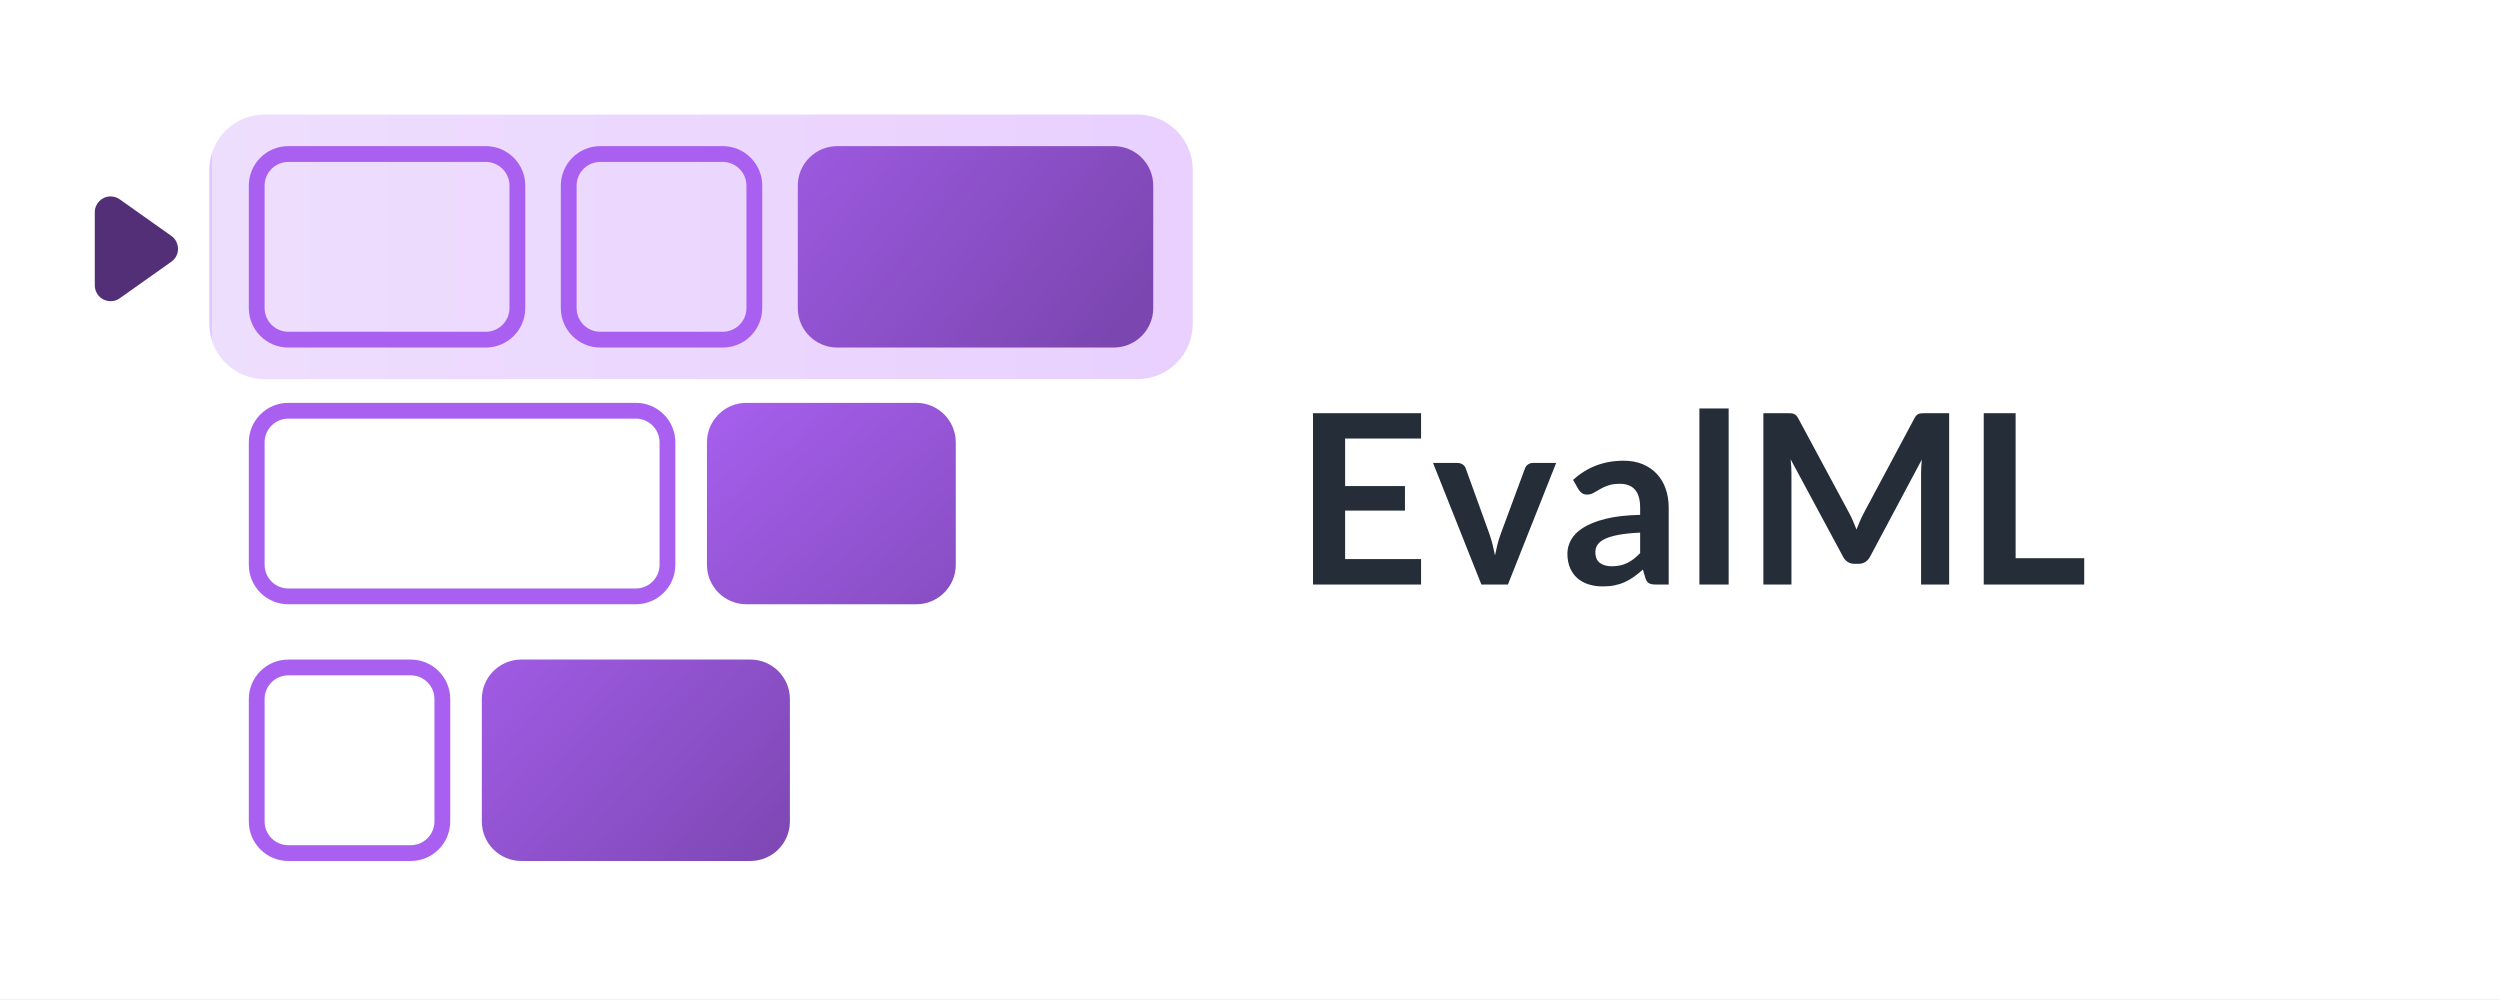
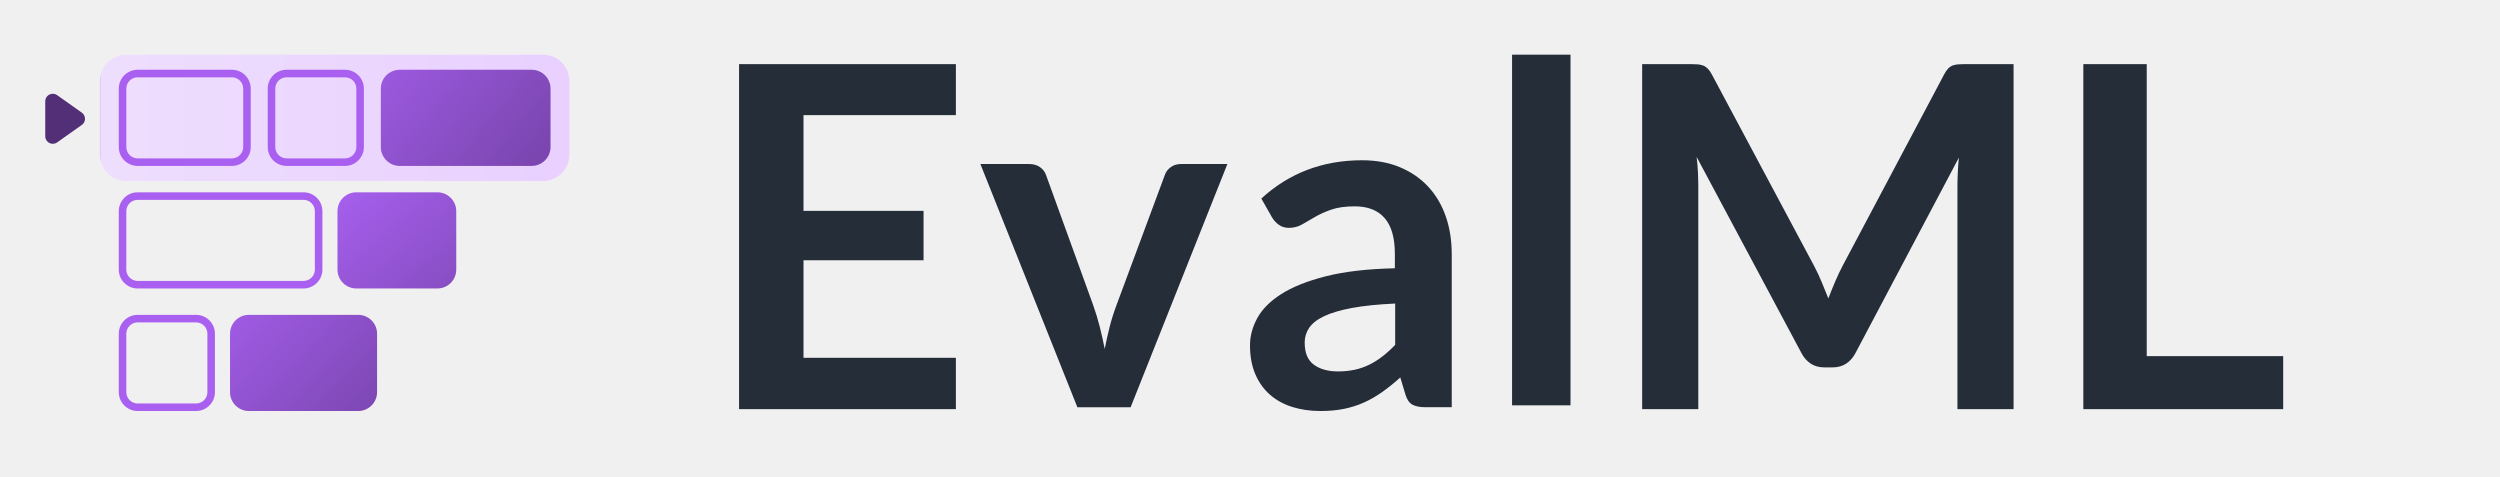
- <svg xmlns="http://www.w3.org/2000/svg" width="633" height="253" viewBox="0 0 633 253">
+ <svg xmlns="http://www.w3.org/2000/svg" width="1326px" height="253px" viewBox="0 0 1326 253" version="1.1">
  <defs>
-     <linearGradient id="evalml-horizontal-a" x1="0%" x2="100%" y1="50%" y2="50%">
-       <stop offset="0%" stop-color="#E3C7FF" />
-       <stop offset="0%" stop-color="#EEDEFD" />
-       <stop offset="100%" stop-color="#E9D0FF" />
+     <linearGradient x1="0%" y1="50%" x2="100%" y2="50%" id="linearGradient-1">
+       <stop stop-color="#E3C7FF" offset="0%" />
+       <stop stop-color="#EEDEFD" offset="0%" />
+       <stop stop-color="#E9D0FF" offset="100%" />
    </linearGradient>
-     <linearGradient id="evalml-horizontal-b" x1="-78.507%" x2="73.897%" y1="57.366%" y2="127.832%">
-       <stop offset="0%" stop-color="#A961F2" />
-       <stop offset="100%" stop-color="#7B46B0" />
+     <linearGradient x1="-78.507%" y1="57.366%" x2="73.897%" y2="127.832%" id="linearGradient-2">
+       <stop stop-color="#A961F2" offset="0%" />
+       <stop stop-color="#7B46B0" offset="100%" />
    </linearGradient>
-     <linearGradient id="evalml-horizontal-c" x1="-78.507%" x2="73.897%" y1="59.807%" y2="153.622%">
-       <stop offset="0%" stop-color="#A961F2" />
-       <stop offset="100%" stop-color="#7B46B0" />
+     <linearGradient x1="-78.507%" y1="59.807%" x2="73.897%" y2="153.622%" id="linearGradient-3">
+       <stop stop-color="#A961F2" offset="0%" />
+       <stop stop-color="#7B46B0" offset="100%" />
    </linearGradient>
-     <linearGradient id="evalml-horizontal-d" x1="-78.507%" x2="73.897%" y1="65.033%" y2="208.841%">
-       <stop offset="0%" stop-color="#A961F2" />
-       <stop offset="100%" stop-color="#7B46B0" />
+     <linearGradient x1="-78.507%" y1="65.033%" x2="73.897%" y2="208.841%" id="linearGradient-4">
+       <stop stop-color="#A961F2" offset="0%" />
+       <stop stop-color="#7B46B0" offset="100%" />
    </linearGradient>
  </defs>
-   <g fill="none" fill-rule="evenodd">
-     <rect width="633" height="253" fill="#FFF" />
-     <path fill="#252D39" fill-rule="nonzero" d="M359.815,148 L359.815,141.55 L340.585,141.55 L340.585,129.28 L355.735,129.28 L355.735,123.07 L340.585,123.07 L340.585,111.04 L359.815,111.04 L359.815,104.62 L332.455,104.62 L332.455,148 L359.815,148 Z M381.805,148 L394.015,117.22 L388.165,117.22 C387.665,117.22 387.235,117.35 386.875,117.61 C386.515,117.87 386.265,118.2 386.125,118.6 L386.125,118.6 L380.035,135.04 C379.675,136 379.38,136.94 379.15,137.86 C378.92,138.78 378.715,139.7 378.535,140.62 C378.355,139.7 378.15,138.78 377.92,137.86 C377.69,136.94 377.405,136 377.065,135.04 L377.065,135.04 L371.125,118.6 C370.985,118.2 370.73,117.87 370.36,117.61 C369.99,117.35 369.535,117.22 368.995,117.22 L368.995,117.22 L362.845,117.22 L375.085,148 L381.805,148 Z M405.805,148.48 C406.905,148.48 407.905,148.39 408.805,148.21 C409.705,148.03 410.555,147.76 411.355,147.4 C412.155,147.04 412.93,146.595 413.68,146.065 C414.43,145.535 415.195,144.92 415.975,144.22 L415.975,144.22 L416.635,146.41 C416.835,147.05 417.135,147.475 417.535,147.685 C417.935,147.895 418.485,148 419.185,148 L419.185,148 L422.515,148 L422.515,128.56 C422.515,126.82 422.26,125.22 421.75,123.76 C421.24,122.3 420.495,121.045 419.515,119.995 C418.535,118.945 417.34,118.125 415.93,117.535 C414.52,116.945 412.915,116.65 411.115,116.65 C406.115,116.65 401.845,118.27 398.305,121.51 L398.305,121.51 L399.655,123.88 C399.875,124.26 400.165,124.58 400.525,124.84 C400.885,125.1 401.315,125.23 401.815,125.23 C402.415,125.23 402.965,125.09 403.465,124.81 C403.965,124.53 404.51,124.215 405.1,123.865 C405.69,123.515 406.385,123.2 407.185,122.92 C407.985,122.64 408.985,122.5 410.185,122.5 C411.845,122.5 413.11,122.995 413.98,123.985 C414.85,124.975 415.285,126.5 415.285,128.56 L415.285,128.56 L415.285,130.36 C411.785,130.44 408.855,130.78 406.495,131.38 C404.135,131.98 402.245,132.735 400.825,133.645 C399.405,134.555 398.39,135.575 397.78,136.705 C397.17,137.835 396.865,138.98 396.865,140.14 C396.865,141.52 397.085,142.73 397.525,143.77 C397.965,144.81 398.58,145.68 399.37,146.38 C400.16,147.08 401.105,147.605 402.205,147.955 C403.305,148.305 404.505,148.48 405.805,148.48 Z M408.115,143.38 C406.875,143.38 405.87,143.1 405.1,142.54 C404.33,141.98 403.945,141.05 403.945,139.75 C403.945,139.09 404.13,138.48 404.5,137.92 C404.87,137.36 405.495,136.87 406.375,136.45 C407.255,136.03 408.42,135.685 409.87,135.415 C411.32,135.145 413.125,134.96 415.285,134.86 L415.285,134.86 L415.285,140.05 C414.745,140.61 414.21,141.095 413.68,141.505 C413.15,141.915 412.6,142.26 412.03,142.54 C411.46,142.82 410.855,143.03 410.215,143.17 C409.575,143.31 408.875,143.38 408.115,143.38 Z M437.695,148 L437.695,103.42 L430.285,103.42 L430.285,148 L437.695,148 Z M453.595,148 L453.595,119.98 C453.595,119.44 453.58,118.855 453.55,118.225 C453.52,117.595 453.465,116.95 453.385,116.29 L453.385,116.29 L466.675,140.98 C466.975,141.54 467.365,141.975 467.845,142.285 C468.325,142.595 468.885,142.75 469.525,142.75 L469.525,142.75 L470.635,142.75 C471.275,142.75 471.835,142.595 472.315,142.285 C472.795,141.975 473.185,141.54 473.485,140.98 L473.485,140.98 L486.595,116.38 C486.535,117.02 486.49,117.65 486.46,118.27 C486.43,118.89 486.415,119.46 486.415,119.98 L486.415,119.98 L486.415,148 L493.525,148 L493.525,104.62 L487.435,104.62 C487.075,104.62 486.765,104.63 486.505,104.65 C486.245,104.67 486.01,104.72 485.8,104.8 C485.59,104.88 485.4,105.01 485.23,105.19 C485.06,105.37 484.895,105.61 484.735,105.91 L484.735,105.91 L471.895,129.94 C471.555,130.58 471.235,131.25 470.935,131.95 C470.635,132.65 470.345,133.36 470.065,134.08 C469.785,133.38 469.5,132.685 469.21,131.995 C468.92,131.305 468.605,130.64 468.265,130 L468.265,130 L455.305,105.91 C455.145,105.61 454.975,105.37 454.795,105.19 C454.615,105.01 454.42,104.88 454.21,104.8 C454,104.72 453.765,104.67 453.505,104.65 C453.245,104.63 452.935,104.62 452.575,104.62 L452.575,104.62 L446.485,104.62 L446.485,148 L453.595,148 Z M527.725,148 L527.725,141.34 L510.355,141.34 L510.355,104.62 L502.285,104.62 L502.285,148 L527.725,148 Z" />
-     <rect width="249" height="67" x="53" y="29" fill="url(#evalml-horizontal-a)" rx="14" />
-     <path fill="#A960F1" fill-rule="nonzero" d="M123 37C128.523 37 133 41.477 133 47L133 78C133 83.523 128.523 88 123 88L73 88C67.477 88 63 83.523 63 78L63 47C63 41.477 67.477 37 73 37L123 37zM123 41L73 41C69.762 41 67.122 43.566 67.004 46.775L67 47 67 78C67 81.238 69.566 83.878 72.775 83.996L73 84 123 84C126.238 84 128.878 81.434 128.996 78.225L129 78 129 47C129 43.762 126.434 41.122 123.225 41.004L123 41zM104 167C109.523 167 114 171.477 114 177L114 208C114 213.523 109.523 218 104 218L73 218C67.477 218 63 213.523 63 208L63 177C63 171.477 67.477 167 73 167L104 167zM104 171L73 171C69.762 171 67.122 173.566 67.004 176.775L67 177 67 208C67 211.238 69.566 213.878 72.775 213.996L73 214 104 214C107.238 214 109.878 211.434 109.996 208.225L110 208 110 177C110 173.762 107.434 171.122 104.225 171.004L104 171zM183 37C188.523 37 193 41.477 193 47L193 78C193 83.523 188.523 88 183 88L152 88C146.477 88 142 83.523 142 78L142 47C142 41.477 146.477 37 152 37L183 37zM183 41L152 41C148.762 41 146.122 43.566 146.004 46.775L146 47 146 78C146 81.238 148.566 83.878 151.775 83.996L152 84 183 84C186.238 84 188.878 81.434 188.996 78.225L189 78 189 47C189 43.762 186.434 41.122 183.225 41.004L183 41z" />
-     <rect width="90" height="51" x="202" y="37" fill="url(#evalml-horizontal-b)" rx="10" />
-     <path fill="#A960F1" fill-rule="nonzero" d="M161,102 C166.523,102 171,106.477 171,112 L171,143 C171,148.523 166.523,153 161,153 L73,153 C67.477,153 63,148.523 63,143 L63,112 C63,106.477 67.477,102 73,102 L161,102 Z M161,106 L73,106 C69.762,106 67.122,108.566 67.004,111.775 L67,112 L67,143 C67,146.238 69.566,148.878 72.775,148.996 L73,149 L161,149 C164.238,149 166.878,146.434 166.996,143.225 L167,143 L167,112 C167,108.762 164.434,106.122 161.225,106.004 L161,106 Z" />
-     <rect width="78" height="51" x="122" y="167" fill="url(#evalml-horizontal-c)" rx="10" />
-     <rect width="63" height="51" x="179" y="102" fill="url(#evalml-horizontal-d)" rx="10" />
-     <path fill="#522F76" d="M39.264,55.608 L48.529,68.688 C49.806,70.491 49.38,72.987 47.577,74.264 C46.901,74.743 46.093,75 45.265,75 L26.735,75 C24.526,75 22.735,73.209 22.735,71 C22.735,70.172 22.992,69.364 23.471,68.688 L32.736,55.608 C34.013,53.805 36.509,53.379 38.312,54.656 C38.681,54.917 39.003,55.239 39.264,55.608 Z" transform="rotate(90 36 63)" />
+   <g id="EvalML-Horizontal_nav" stroke="none" stroke-width="1" fill="none" fill-rule="evenodd">
+     <path d="M507,217 L507,189.79 L426.172,189.79 L426.172,138.029 L489.851,138.029 L489.851,111.832 L426.172,111.832 L426.172,61.083 L507,61.083 L507,34 L392,34 L392,217 L507,217 Z M599.684,216 L651,87 L626.414,87 C624.312,87 622.505,87.545 620.992,88.635 C619.479,89.724 618.429,91.107 617.84,92.784 L617.84,92.784 L592.245,161.684 C590.732,165.708 589.493,169.647 588.526,173.503 C587.559,177.359 586.698,181.214 585.941,185.07 C585.185,181.214 584.323,177.359 583.357,173.503 C582.39,169.647 581.192,165.708 579.763,161.684 L579.763,161.684 L554.799,92.784 C554.21,91.107 553.139,89.724 551.584,88.635 C550.029,87.545 548.116,87 545.847,87 L545.847,87 L520,87 L571.442,216 L599.684,216 Z M700.294,218 C704.882,218 709.054,217.624 712.808,216.872 C716.563,216.12 720.108,214.992 723.446,213.487 C726.783,211.983 730.016,210.124 733.144,207.909 C736.273,205.694 739.464,203.125 742.718,200.2 L742.718,200.2 L745.471,209.351 C746.306,212.025 747.557,213.801 749.226,214.678 C750.894,215.556 753.189,215.994 756.109,215.994 L756.109,215.994 L770,215.994 L770,134.765 C770,127.495 768.936,120.809 766.809,114.709 C764.681,108.608 761.573,103.364 757.485,98.977 C753.397,94.59 748.412,91.163 742.53,88.698 C736.649,86.233 729.953,85 722.444,85 C701.587,85 683.774,91.769 669.007,105.307 L669.007,105.307 L674.639,115.21 C675.556,116.798 676.766,118.135 678.268,119.221 C679.77,120.308 681.563,120.851 683.649,120.851 C686.152,120.851 688.446,120.266 690.532,119.096 C692.618,117.926 694.891,116.61 697.353,115.148 C699.814,113.685 702.713,112.369 706.05,111.199 C709.388,110.029 713.559,109.444 718.565,109.444 C725.49,109.444 730.767,111.512 734.396,115.649 C738.025,119.786 739.84,126.158 739.84,134.765 L739.84,134.765 L739.84,142.287 C725.239,142.621 713.017,144.041 703.172,146.549 C693.327,149.056 685.443,152.21 679.519,156.013 C673.596,159.815 669.362,164.077 666.817,168.799 C664.272,173.52 663,178.305 663,183.152 C663,188.918 663.918,193.974 665.753,198.32 C667.589,202.665 670.154,206.3 673.45,209.225 C676.745,212.15 680.687,214.344 685.276,215.806 C689.865,217.269 694.871,218 700.294,218 Z M709.651,197 C704.402,197 700.148,195.817 696.889,193.451 C693.63,191.085 692,187.155 692,181.662 C692,178.873 692.783,176.296 694.349,173.93 C695.915,171.563 698.561,169.493 702.286,167.718 C706.011,165.944 710.942,164.486 717.079,163.345 C723.217,162.204 730.857,161.423 740,161 L740,161 L740,182.93 C737.714,185.296 735.45,187.345 733.206,189.077 C730.963,190.81 728.635,192.268 726.222,193.451 C723.81,194.634 721.249,195.521 718.54,196.113 C715.831,196.704 712.868,197 709.651,197 Z M833,215 L833,29 L802,29 L802,215 L833,215 Z M900.776,217 L900.776,98.797 C900.776,96.519 900.713,94.051 900.588,91.393 C900.462,88.735 900.232,86.015 899.897,83.23 L899.897,83.23 L955.554,187.386 C956.811,189.748 958.444,191.583 960.454,192.891 C962.464,194.199 964.81,194.853 967.49,194.853 L967.49,194.853 L972.138,194.853 C974.819,194.853 977.164,194.199 979.174,192.891 C981.184,191.583 982.818,189.748 984.074,187.386 L984.074,187.386 L1038.978,83.61 C1038.726,86.31 1038.538,88.967 1038.412,91.583 C1038.287,94.198 1038.224,96.603 1038.224,98.797 L1038.224,98.797 L1038.224,217 L1068,217 L1068,34 L1042.496,34 C1040.988,34 1039.69,34.042 1038.601,34.127 C1037.512,34.211 1036.528,34.422 1035.648,34.759 C1034.769,35.097 1033.973,35.645 1033.261,36.405 C1032.549,37.164 1031.858,38.176 1031.188,39.442 L1031.188,39.442 L977.415,140.813 C975.991,143.513 974.651,146.34 973.395,149.293 C972.138,152.246 970.924,155.241 969.751,158.278 C968.579,155.325 967.385,152.393 966.171,149.482 C964.956,146.572 963.637,143.766 962.213,141.066 L962.213,141.066 L907.938,39.442 C907.267,38.176 906.555,37.164 905.802,36.405 C905.048,35.645 904.231,35.097 903.352,34.759 C902.472,34.422 901.488,34.211 900.399,34.127 C899.31,34.042 898.012,34 896.504,34 L896.504,34 L871,34 L871,217 L900.776,217 Z M1211,217 L1211,188.905 L1138.625,188.905 L1138.625,34 L1105,34 L1105,217 L1211,217 Z" id="EvalML" fill="#252D39" fill-rule="nonzero" />
+     <rect id="Rectangle-Copy-28" fill="url(#linearGradient-1)" x="53" y="29" width="249" height="67" rx="14" />
+     <path d="M123,37 C128.523,37 133,41.477 133,47 L133,78 C133,83.523 128.523,88 123,88 L73,88 C67.477,88 63,83.523 63,78 L63,47 C63,41.477 67.477,37 73,37 L123,37 Z M123,41 L73,41 C69.762,41 67.122,43.566 67.004,46.775 L67,47 L67,78 C67,81.238 69.566,83.878 72.775,83.996 L73,84 L123,84 C126.238,84 128.878,81.434 128.996,78.225 L129,78 L129,47 C129,43.762 126.434,41.122 123.225,41.004 L123,41 Z" id="Rectangle-Copy-29" fill="#A960F1" fill-rule="nonzero" />
+     <path d="M104,167 C109.523,167 114,171.477 114,177 L114,208 C114,213.523 109.523,218 104,218 L73,218 C67.477,218 63,213.523 63,208 L63,177 C63,171.477 67.477,167 73,167 L104,167 Z M104,171 L73,171 C69.762,171 67.122,173.566 67.004,176.775 L67,177 L67,208 C67,211.238 69.566,213.878 72.775,213.996 L73,214 L104,214 C107.238,214 109.878,211.434 109.996,208.225 L110,208 L110,177 C110,173.762 107.434,171.122 104.225,171.004 L104,171 Z" id="Rectangle-Copy-30" fill="#A960F1" fill-rule="nonzero" />
+     <path d="M183,37 C188.523,37 193,41.477 193,47 L193,78 C193,83.523 188.523,88 183,88 L152,88 C146.477,88 142,83.523 142,78 L142,47 C142,41.477 146.477,37 152,37 L183,37 Z M183,41 L152,41 C148.762,41 146.122,43.566 146.004,46.775 L146,47 L146,78 C146,81.238 148.566,83.878 151.775,83.996 L152,84 L183,84 C186.238,84 188.878,81.434 188.996,78.225 L189,78 L189,47 C189,43.762 186.434,41.122 183.225,41.004 L183,41 Z" id="Rectangle-Copy-31" fill="#A960F1" fill-rule="nonzero" />
+     <rect id="Rectangle-Copy-50" fill="url(#linearGradient-2)" x="202" y="37" width="90" height="51" rx="10" />
+     <path d="M161,102 C166.523,102 171,106.477 171,112 L171,143 C171,148.523 166.523,153 161,153 L73,153 C67.477,153 63,148.523 63,143 L63,112 C63,106.477 67.477,102 73,102 L161,102 Z M161,106 L73,106 C69.762,106 67.122,108.566 67.004,111.775 L67,112 L67,143 C67,146.238 69.566,148.878 72.775,148.996 L73,149 L161,149 C164.238,149 166.878,146.434 166.996,143.225 L167,143 L167,112 C167,108.762 164.434,106.122 161.225,106.004 L161,106 Z" id="Rectangle-Copy-46" fill="#A960F1" fill-rule="nonzero" />
+     <rect id="Rectangle-Copy-47" fill="url(#linearGradient-3)" x="122" y="167" width="78" height="51" rx="10" />
+     <rect id="Rectangle-Copy-51" fill="url(#linearGradient-4)" x="179" y="102" width="63" height="51" rx="10" />
+     <path d="M39.264,55.608 L48.529,68.688 C49.806,70.491 49.38,72.987 47.577,74.264 C46.901,74.743 46.093,75 45.265,75 L26.735,75 C24.526,75 22.735,73.209 22.735,71 C22.735,70.172 22.992,69.364 23.471,68.688 L32.736,55.608 C34.013,53.805 36.509,53.379 38.312,54.656 C38.681,54.917 39.003,55.239 39.264,55.608 Z" id="Triangle-Copy-5" fill="#522F76" transform="translate(36, 63) scale(-1, -1) rotate(-90) translate(-36, -63) " />
  </g>
</svg>
